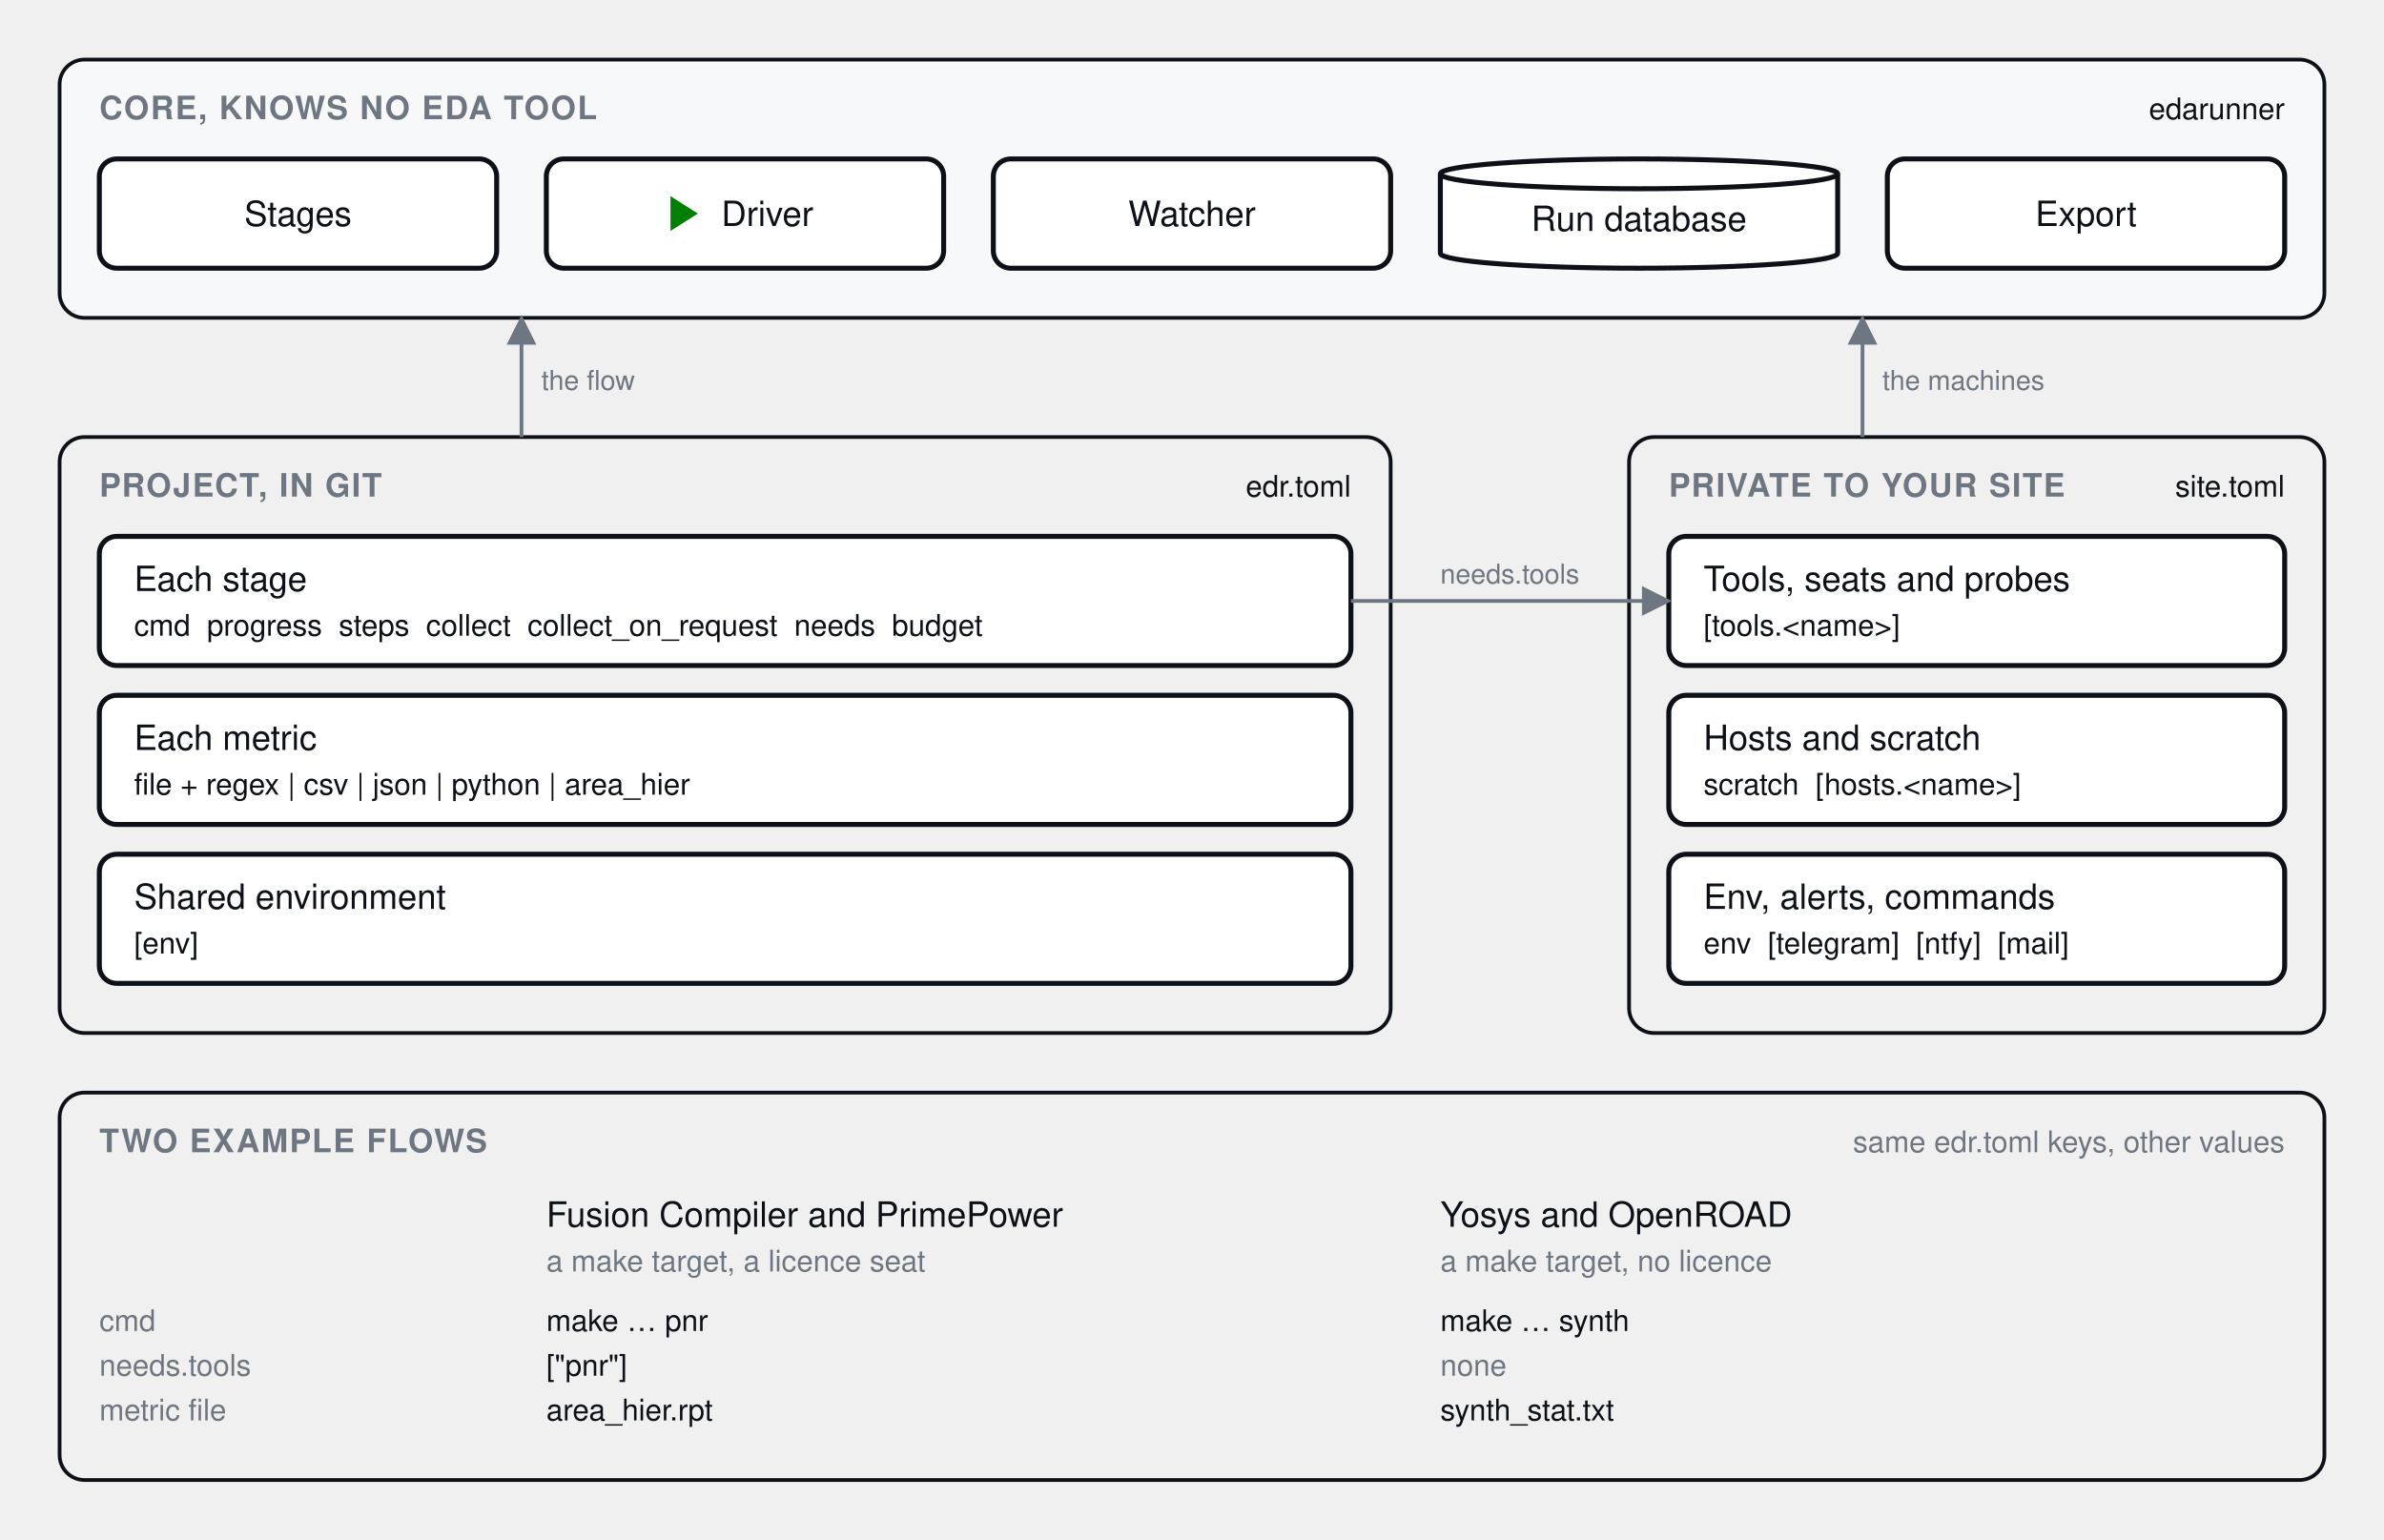
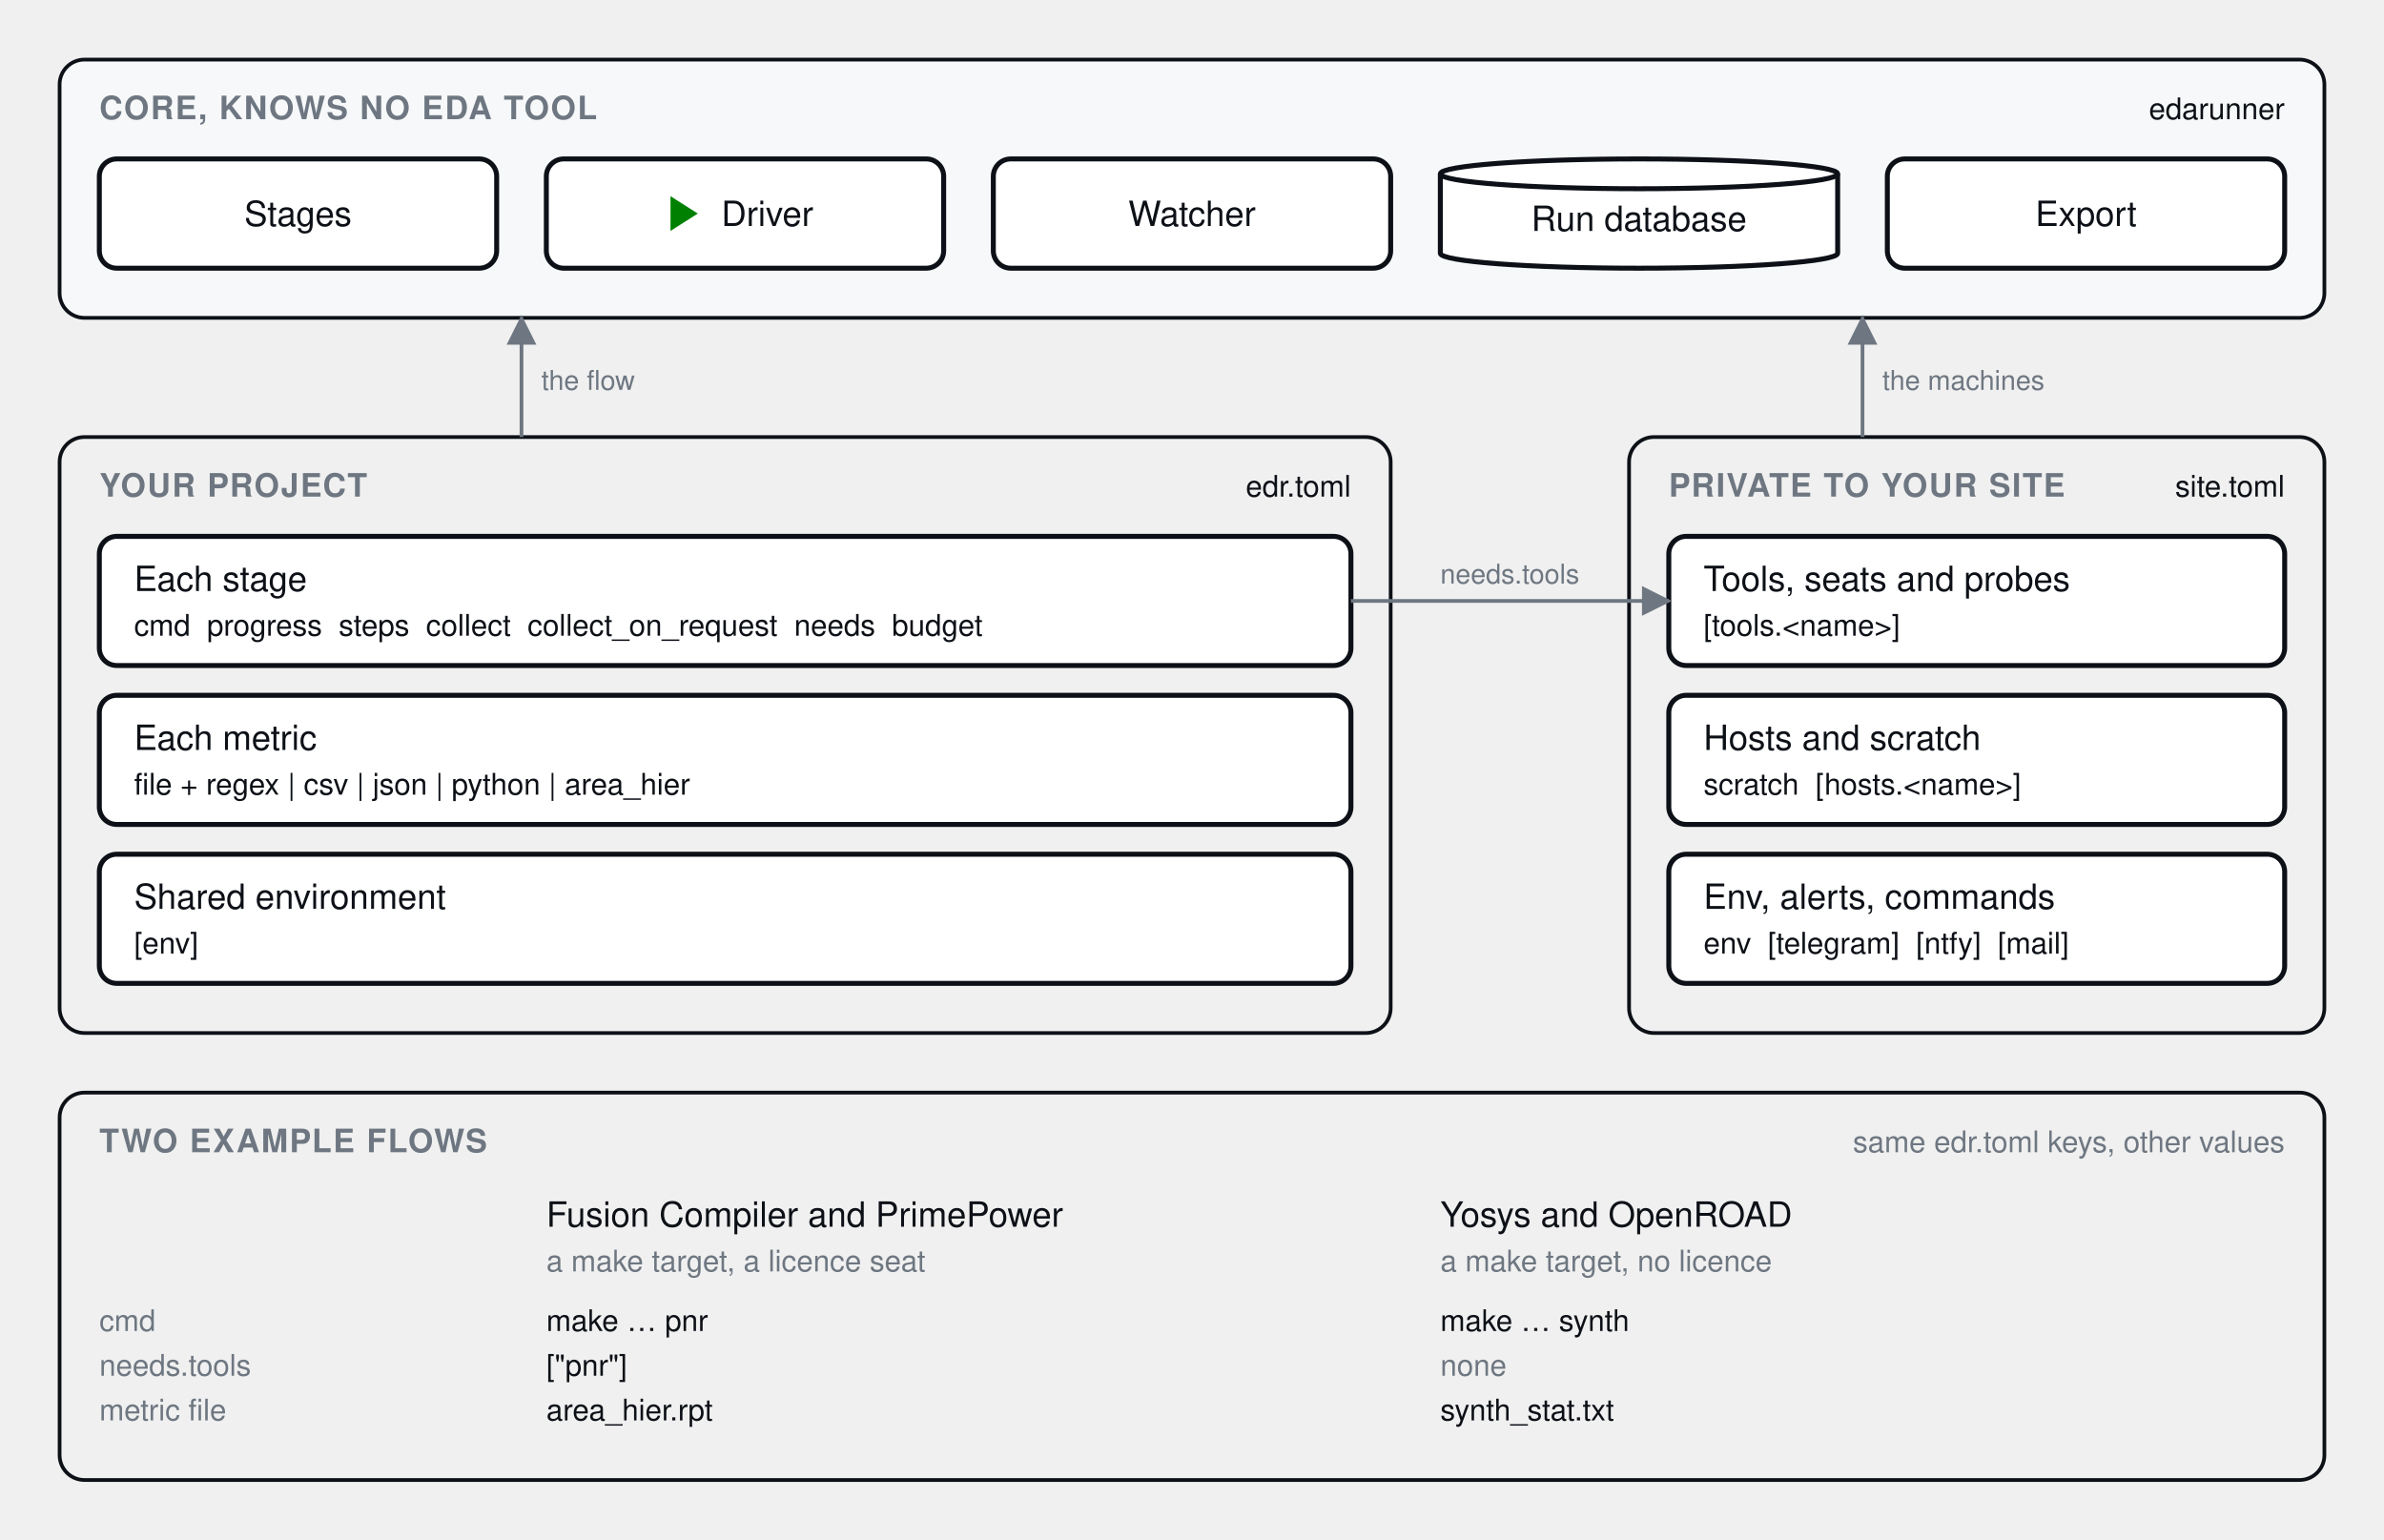
<svg xmlns="http://www.w3.org/2000/svg" width="960" height="620" viewBox="0 0 960 620" role="img" aria-label="How a flow plugs into edarunner: the core, the project edr.toml and the private site.toml">
  <style>
  .box { fill: #ffffff; stroke: #0d1117; stroke-width: 2; }
  .frame { fill: none; stroke: #0d1117; stroke-width: 1.5; }
  .frame-fill { fill: #f6f8fa; stroke: #0d1117; stroke-width: 1.5; }
  .run { fill: #008000; }
  .t { font-family: Helvetica, Arial, sans-serif; font-size: 14px; fill: #0d1117; }
  .s { font-family: Helvetica, Arial, sans-serif; font-size: 12px; fill: #6e7781; }
  .h { font-family: Helvetica, Arial, sans-serif; font-size: 13px; font-weight: 700; fill: #6e7781; letter-spacing: 0.6px; }
  .m { font-family: Helvetica, Arial, sans-serif; font-size: 12px; fill: #0d1117; }
  .m.key { fill: #6e7781; }
  .a { fill: none; stroke: #6e7781; stroke-width: 1.5; marker-end: url(#arrow); }
  .al { font-family: Helvetica, Arial, sans-serif; font-size: 11px; fill: #6e7781; }
  @media (prefers-color-scheme: dark) {
    .box { fill: #0d1117; }
    .frame-fill { fill: #161b22; }
    .t, .m { fill: #e6edf3; }
    .box, .frame, .frame-fill { stroke: #e6edf3; }
  }
</style>
  <defs>
    <marker id="arrow" viewBox="0 0 10 10" refX="9" refY="5" markerWidth="8" markerHeight="8" orient="auto-start-reverse">
      <path d="M0 0L10 5L0 10z" fill="#6e7781" />
    </marker>
  </defs>
  <rect class="frame-fill" x="24" y="24" width="912" height="104" rx="10" />
  <text class="h" x="40" y="48">CORE, KNOWS NO EDA TOOL</text>
  <text class="m" x="920" y="48" text-anchor="end">edarunner</text>
  <rect class="box" x="40" y="64" width="160" height="44" rx="7" />
  <text class="t" x="120" y="91" text-anchor="middle">Stages</text>
  <rect class="box" x="220" y="64" width="160" height="44" rx="7" />
  <text class="t" x="309" y="91" text-anchor="middle">Driver</text>
  <rect class="box" x="400" y="64" width="160" height="44" rx="7" />
  <text class="t" x="480" y="91" text-anchor="middle">Watcher</text>
  <path class="box" d="M580 70v32a80 6 0 0 0 160 0V70" />
  <ellipse class="box" cx="660" cy="70" rx="80" ry="6" />
  <text class="t" x="660" y="93" text-anchor="middle">Run database</text>
  <rect class="box" x="760" y="64" width="160" height="44" rx="7" />
  <text class="t" x="840" y="91" text-anchor="middle">Export</text>
  <path class="run" d="M270 79v14l11-7z" />
  <rect class="frame" x="24" y="176" width="536" height="240" rx="10" />
-   <text class="h" x="40" y="200">PROJECT, IN GIT</text>
+   <text class="h" x="40" y="200">YOUR PROJECT</text>
  <text class="m" x="544" y="200" text-anchor="end">edr.toml</text>
  <rect class="box" x="40" y="216" width="504" height="52" rx="7" />
  <text class="t" x="54" y="238">Each stage</text>
  <text class="m" x="54" y="256" xml:space="preserve">cmd  progress  steps  collect  collect_on_request  needs  budget</text>
  <rect class="box" x="40" y="280" width="504" height="52" rx="7" />
  <text class="t" x="54" y="302">Each metric</text>
  <text class="m" x="54" y="320" xml:space="preserve">file + regex | csv | json | python | area_hier</text>
  <rect class="box" x="40" y="344" width="504" height="52" rx="7" />
  <text class="t" x="54" y="366">Shared environment</text>
  <text class="m" x="54" y="384">[env]</text>
  <rect class="frame" x="656" y="176" width="280" height="240" rx="10" />
  <text class="h" x="672" y="200">PRIVATE TO YOUR SITE</text>
  <text class="m" x="920" y="200" text-anchor="end">site.toml</text>
  <rect class="box" x="672" y="216" width="248" height="52" rx="7" />
  <text class="t" x="686" y="238">Tools, seats and probes</text>
  <text class="m" x="686" y="256">[tools.&lt;name&gt;]</text>
  <rect class="box" x="672" y="280" width="248" height="52" rx="7" />
  <text class="t" x="686" y="302">Hosts and scratch</text>
  <text class="m" x="686" y="320" xml:space="preserve">scratch  [hosts.&lt;name&gt;]</text>
  <rect class="box" x="672" y="344" width="248" height="52" rx="7" />
  <text class="t" x="686" y="366">Env, alerts, commands</text>
  <text class="m" x="686" y="384" xml:space="preserve">env  [telegram]  [ntfy]  [mail]</text>
  <path class="a" d="M210 176V128" />
  <text class="al" x="218" y="157">the flow</text>
  <path class="a" d="M750 176V128" />
  <text class="al" x="758" y="157">the machines</text>
  <path class="a" d="M544 242H672" />
  <text class="al" x="608" y="235" text-anchor="middle">needs.tools</text>
  <rect class="frame" x="24" y="440" width="912" height="156" rx="10" />
  <text class="h" x="40" y="464">TWO EXAMPLE FLOWS</text>
  <text class="s" x="920" y="464" text-anchor="end">same edr.toml keys, other values</text>
  <text class="t" x="220" y="494">Fusion Compiler and PrimePower</text>
  <text class="t" x="580" y="494">Yosys and OpenROAD</text>
  <text class="s" x="220" y="512">a make target, a licence seat</text>
  <text class="s" x="580" y="512">a make target, no licence</text>
  <text class="m key" x="40" y="536">cmd</text>
  <text class="m" x="220" y="536">make … pnr</text>
  <text class="m" x="580" y="536">make … synth</text>
  <text class="m key" x="40" y="554">needs.tools</text>
  <text class="m" x="220" y="554">["pnr"]</text>
  <text class="s" x="580" y="554">none</text>
  <text class="m key" x="40" y="572">metric file</text>
  <text class="m" x="220" y="572">area_hier.rpt</text>
  <text class="m" x="580" y="572">synth_stat.txt</text>
</svg>
